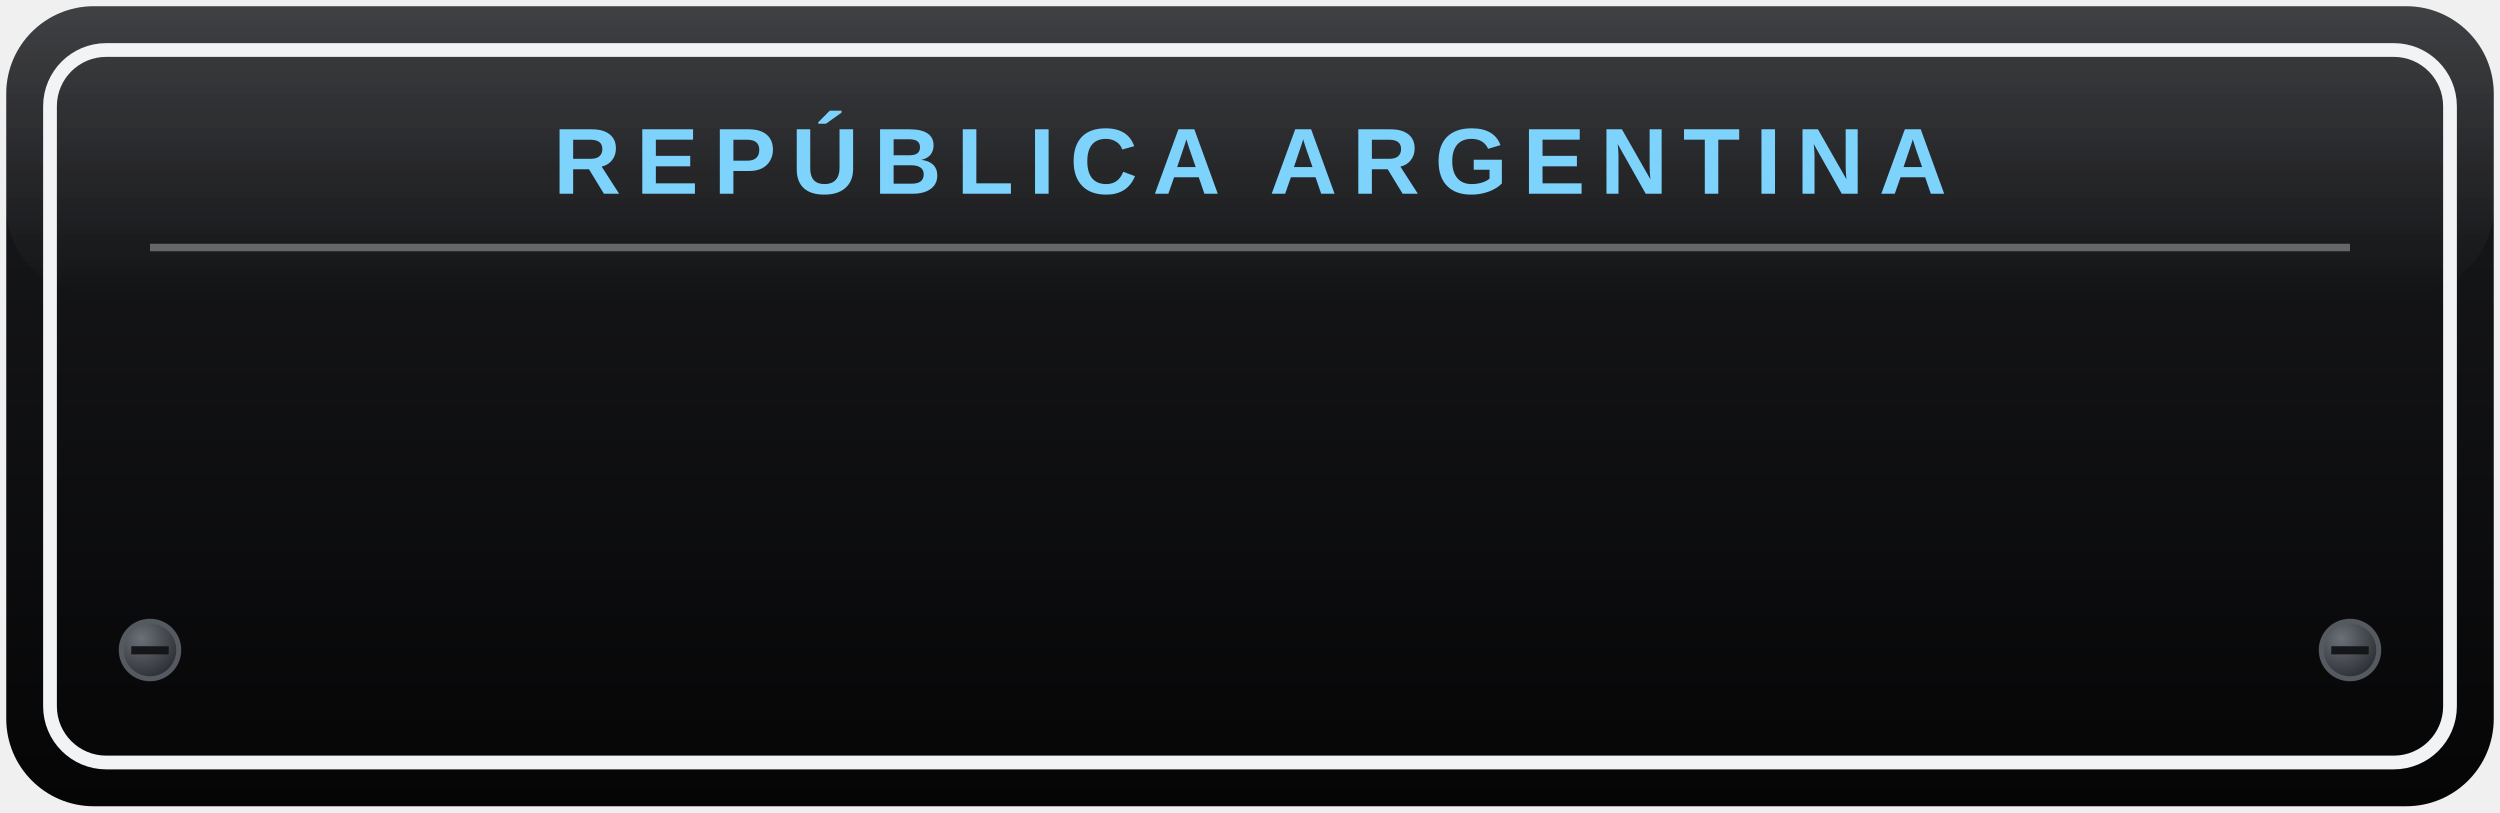
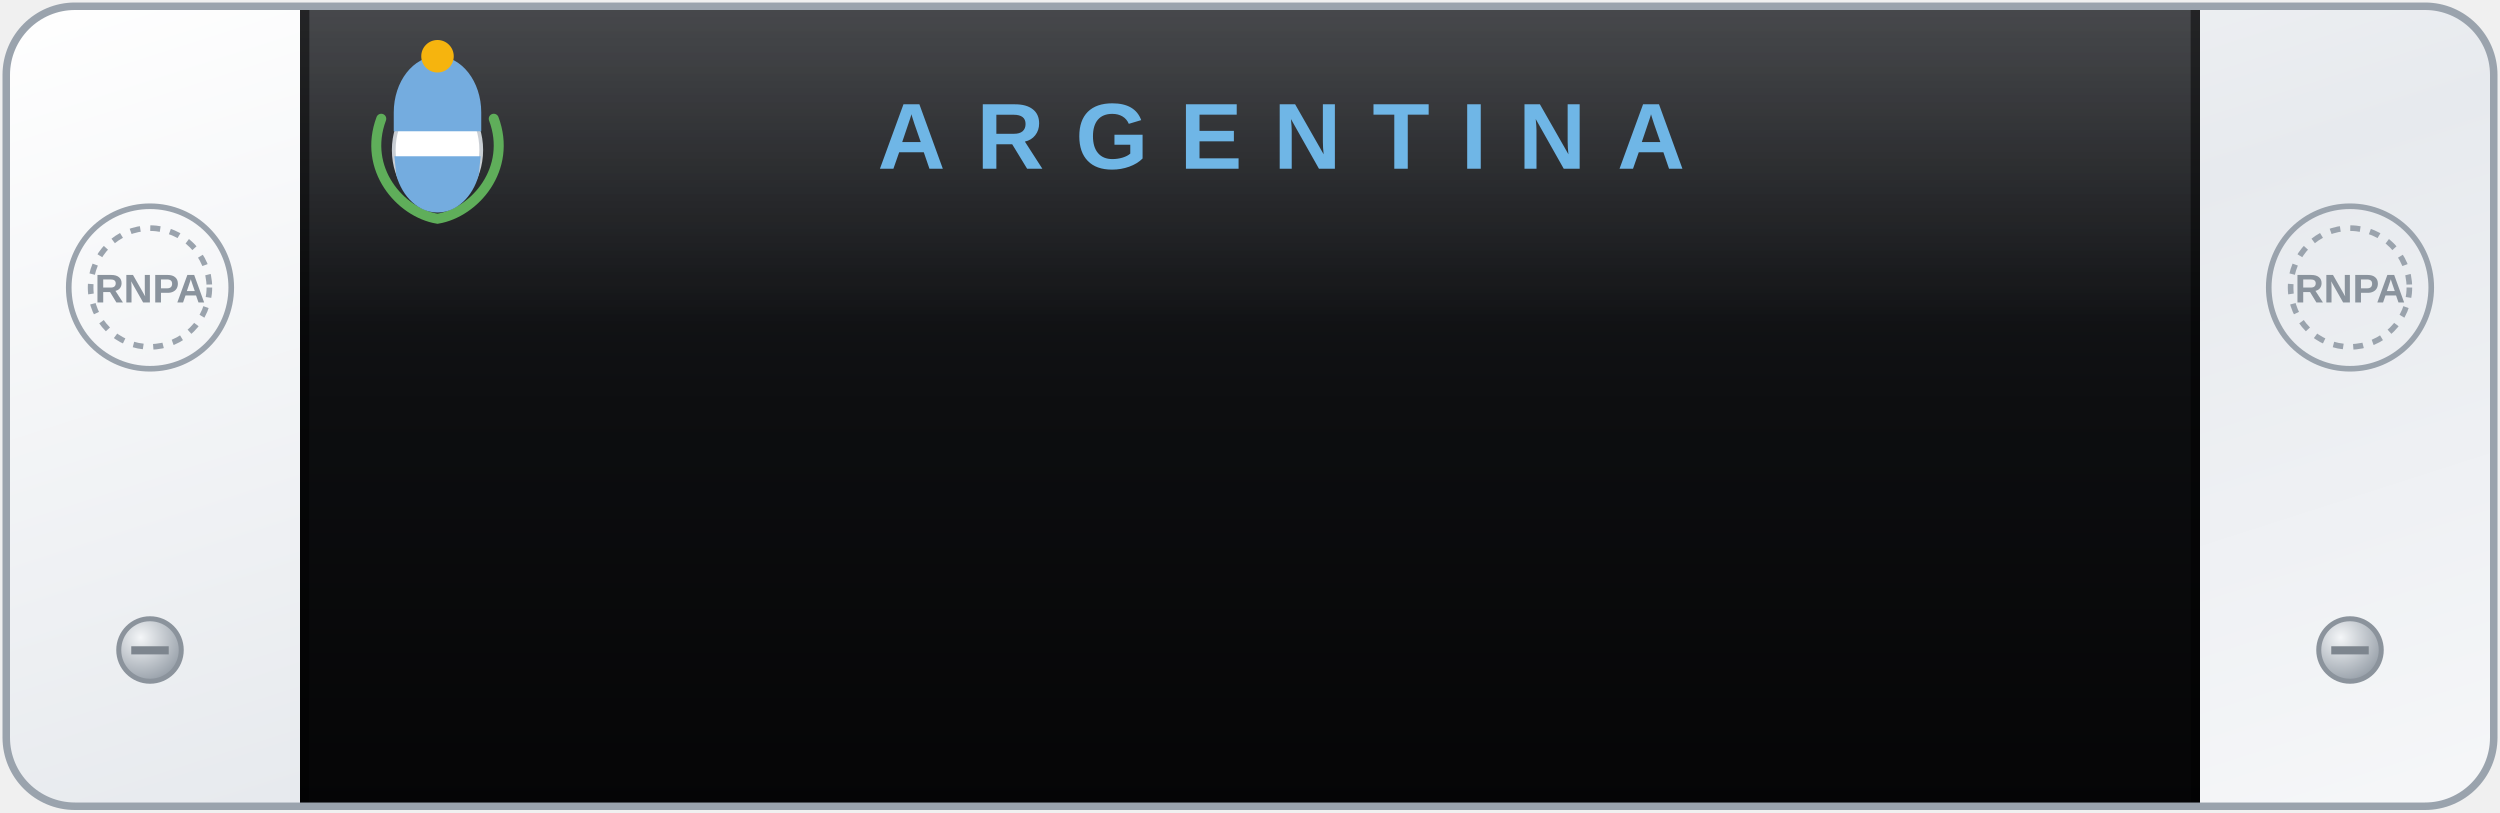
- <svg xmlns="http://www.w3.org/2000/svg" viewBox="0 0 400 130" role="img" aria-label="Chapa patente formato anterior">
+ <svg xmlns="http://www.w3.org/2000/svg" viewBox="0 0 400 130" role="img" aria-label="Chapa patente formato anterior (1995-2016)">
  <defs>
+     <clipPath id="forma">
+       <rect x="1" y="1" width="398" height="128" rx="11" />
+     </clipPath>
    <linearGradient id="negro" x1="0" y1="0" x2="0" y2="1">
-       <stop offset="0" stop-color="#1b1c1f" />
+       <stop offset="0" stop-color="#202226" />
+       <stop offset="0.5" stop-color="#0d0e10" />
      <stop offset="1" stop-color="#050506" />
    </linearGradient>
+     <linearGradient id="blanco" x1="0" y1="0" x2="1" y2="1">
+       <stop offset="0" stop-color="#ffffff" />
+       <stop offset="0.55" stop-color="#e7eaee" />
+       <stop offset="1" stop-color="#f6f7f9" />
+     </linearGradient>
    <linearGradient id="brillo" x1="0" y1="0" x2="0" y2="1">
-       <stop offset="0" stop-color="#ffffff" stop-opacity="0.16" />
+       <stop offset="0" stop-color="#ffffff" stop-opacity="0.18" />
      <stop offset="1" stop-color="#ffffff" stop-opacity="0" />
    </linearGradient>
    <radialGradient id="tornillo" cx="0.35" cy="0.3" r="0.8">
-       <stop offset="0" stop-color="#6b7078" />
-       <stop offset="1" stop-color="#25272b" />
+       <stop offset="0" stop-color="#f4f6f8" />
+       <stop offset="1" stop-color="#8f98a2" />
    </radialGradient>
  </defs>
-   <rect x="1" y="1" width="398" height="128" rx="14" fill="url(#negro)" />
-   <rect x="1" y="1" width="398" height="46" rx="14" fill="url(#brillo)" />
-   <rect x="8" y="8" width="384" height="114" rx="9" fill="none" stroke="#f1f3f5" stroke-width="2.2" />
-   <text x="200" y="31" text-anchor="middle" font-family="Arial, Helvetica, sans-serif" font-size="15" font-weight="700" fill="#7dd3fc" letter-spacing="2.4">REPÚBLICA ARGENTINA</text>
-   <rect x="24" y="39" width="352" height="1.2" fill="#f1f3f5" opacity="0.35" />
-   <circle cx="24" cy="104" r="4.6" fill="url(#tornillo)" stroke="#555a61" stroke-width="0.8" />
-   <rect x="21" y="103.4" width="6" height="1.3" fill="#15161a" />
-   <circle cx="376" cy="104" r="4.6" fill="url(#tornillo)" stroke="#555a61" stroke-width="0.8" />
-   <rect x="373" y="103.4" width="6" height="1.3" fill="#15161a" />
+   <g clip-path="url(#forma)">
+     <rect x="0" y="0" width="400" height="130" fill="url(#blanco)" />
+     <rect x="48" y="0" width="304" height="130" fill="url(#negro)" />
+     <rect x="48" y="0" width="304" height="52" fill="url(#brillo)" />
+     <rect x="48" y="0" width="1.5" height="130" fill="#000000" opacity="0.5" />
+     <rect x="350.5" y="0" width="1.5" height="130" fill="#000000" opacity="0.5" />
+     <g fill="none" stroke="#9aa3ad" stroke-width="0.9">
+       <circle cx="24" cy="46" r="13" />
+       <circle cx="24" cy="46" r="9.5" stroke-dasharray="1.6 1.6" />
+       <circle cx="376" cy="46" r="13" />
+       <circle cx="376" cy="46" r="9.5" stroke-dasharray="1.6 1.6" />
+     </g>
+     <g font-family="Arial, Helvetica, sans-serif" font-size="6.4" font-weight="700" fill="#8a939d" text-anchor="middle">
+       <text x="24" y="48.4">RNPA</text>
+       <text x="376" y="48.4">RNPA</text>
+     </g>
+     <text x="205" y="27" text-anchor="middle" font-family="Arial, Helvetica, sans-serif" font-size="15" font-weight="700" fill="#6fb6e6" letter-spacing="5">ARGENTINA</text>
+     <g transform="translate(70 21)">
+       <path d="M-9 -2 C-12 6 -6 13 0 14 C6 13 12 6 9 -2" fill="none" stroke="#5fae5a" stroke-width="1.6" stroke-linecap="round" />
+       <ellipse cx="0" cy="3" rx="7" ry="9" fill="#ffffff" stroke="#c9ced4" stroke-width="0.6" />
+       <path d="M-7 -3 A7 9 0 0 1 7 -3 L7 0 L-7 0 Z" fill="#74acdf" />
+       <path d="M-6.6 7 A7 9 0 0 0 6.6 7 L6.9 4 L-6.9 4 Z" fill="#74acdf" />
+       <circle cx="0" cy="-12" r="2.6" fill="#f6b40e" />
+     </g>
+     <circle cx="24" cy="104" r="5" fill="url(#tornillo)" stroke="#8b939c" stroke-width="0.8" />
+     <rect x="21" y="103.4" width="6" height="1.3" fill="#7d858e" />
+     <circle cx="376" cy="104" r="5" fill="url(#tornillo)" stroke="#8b939c" stroke-width="0.8" />
+     <rect x="373" y="103.4" width="6" height="1.3" fill="#7d858e" />
+   </g>
+   <rect x="1" y="1" width="398" height="128" rx="11" fill="none" stroke="#9aa3ad" stroke-width="1.2" />
</svg>
